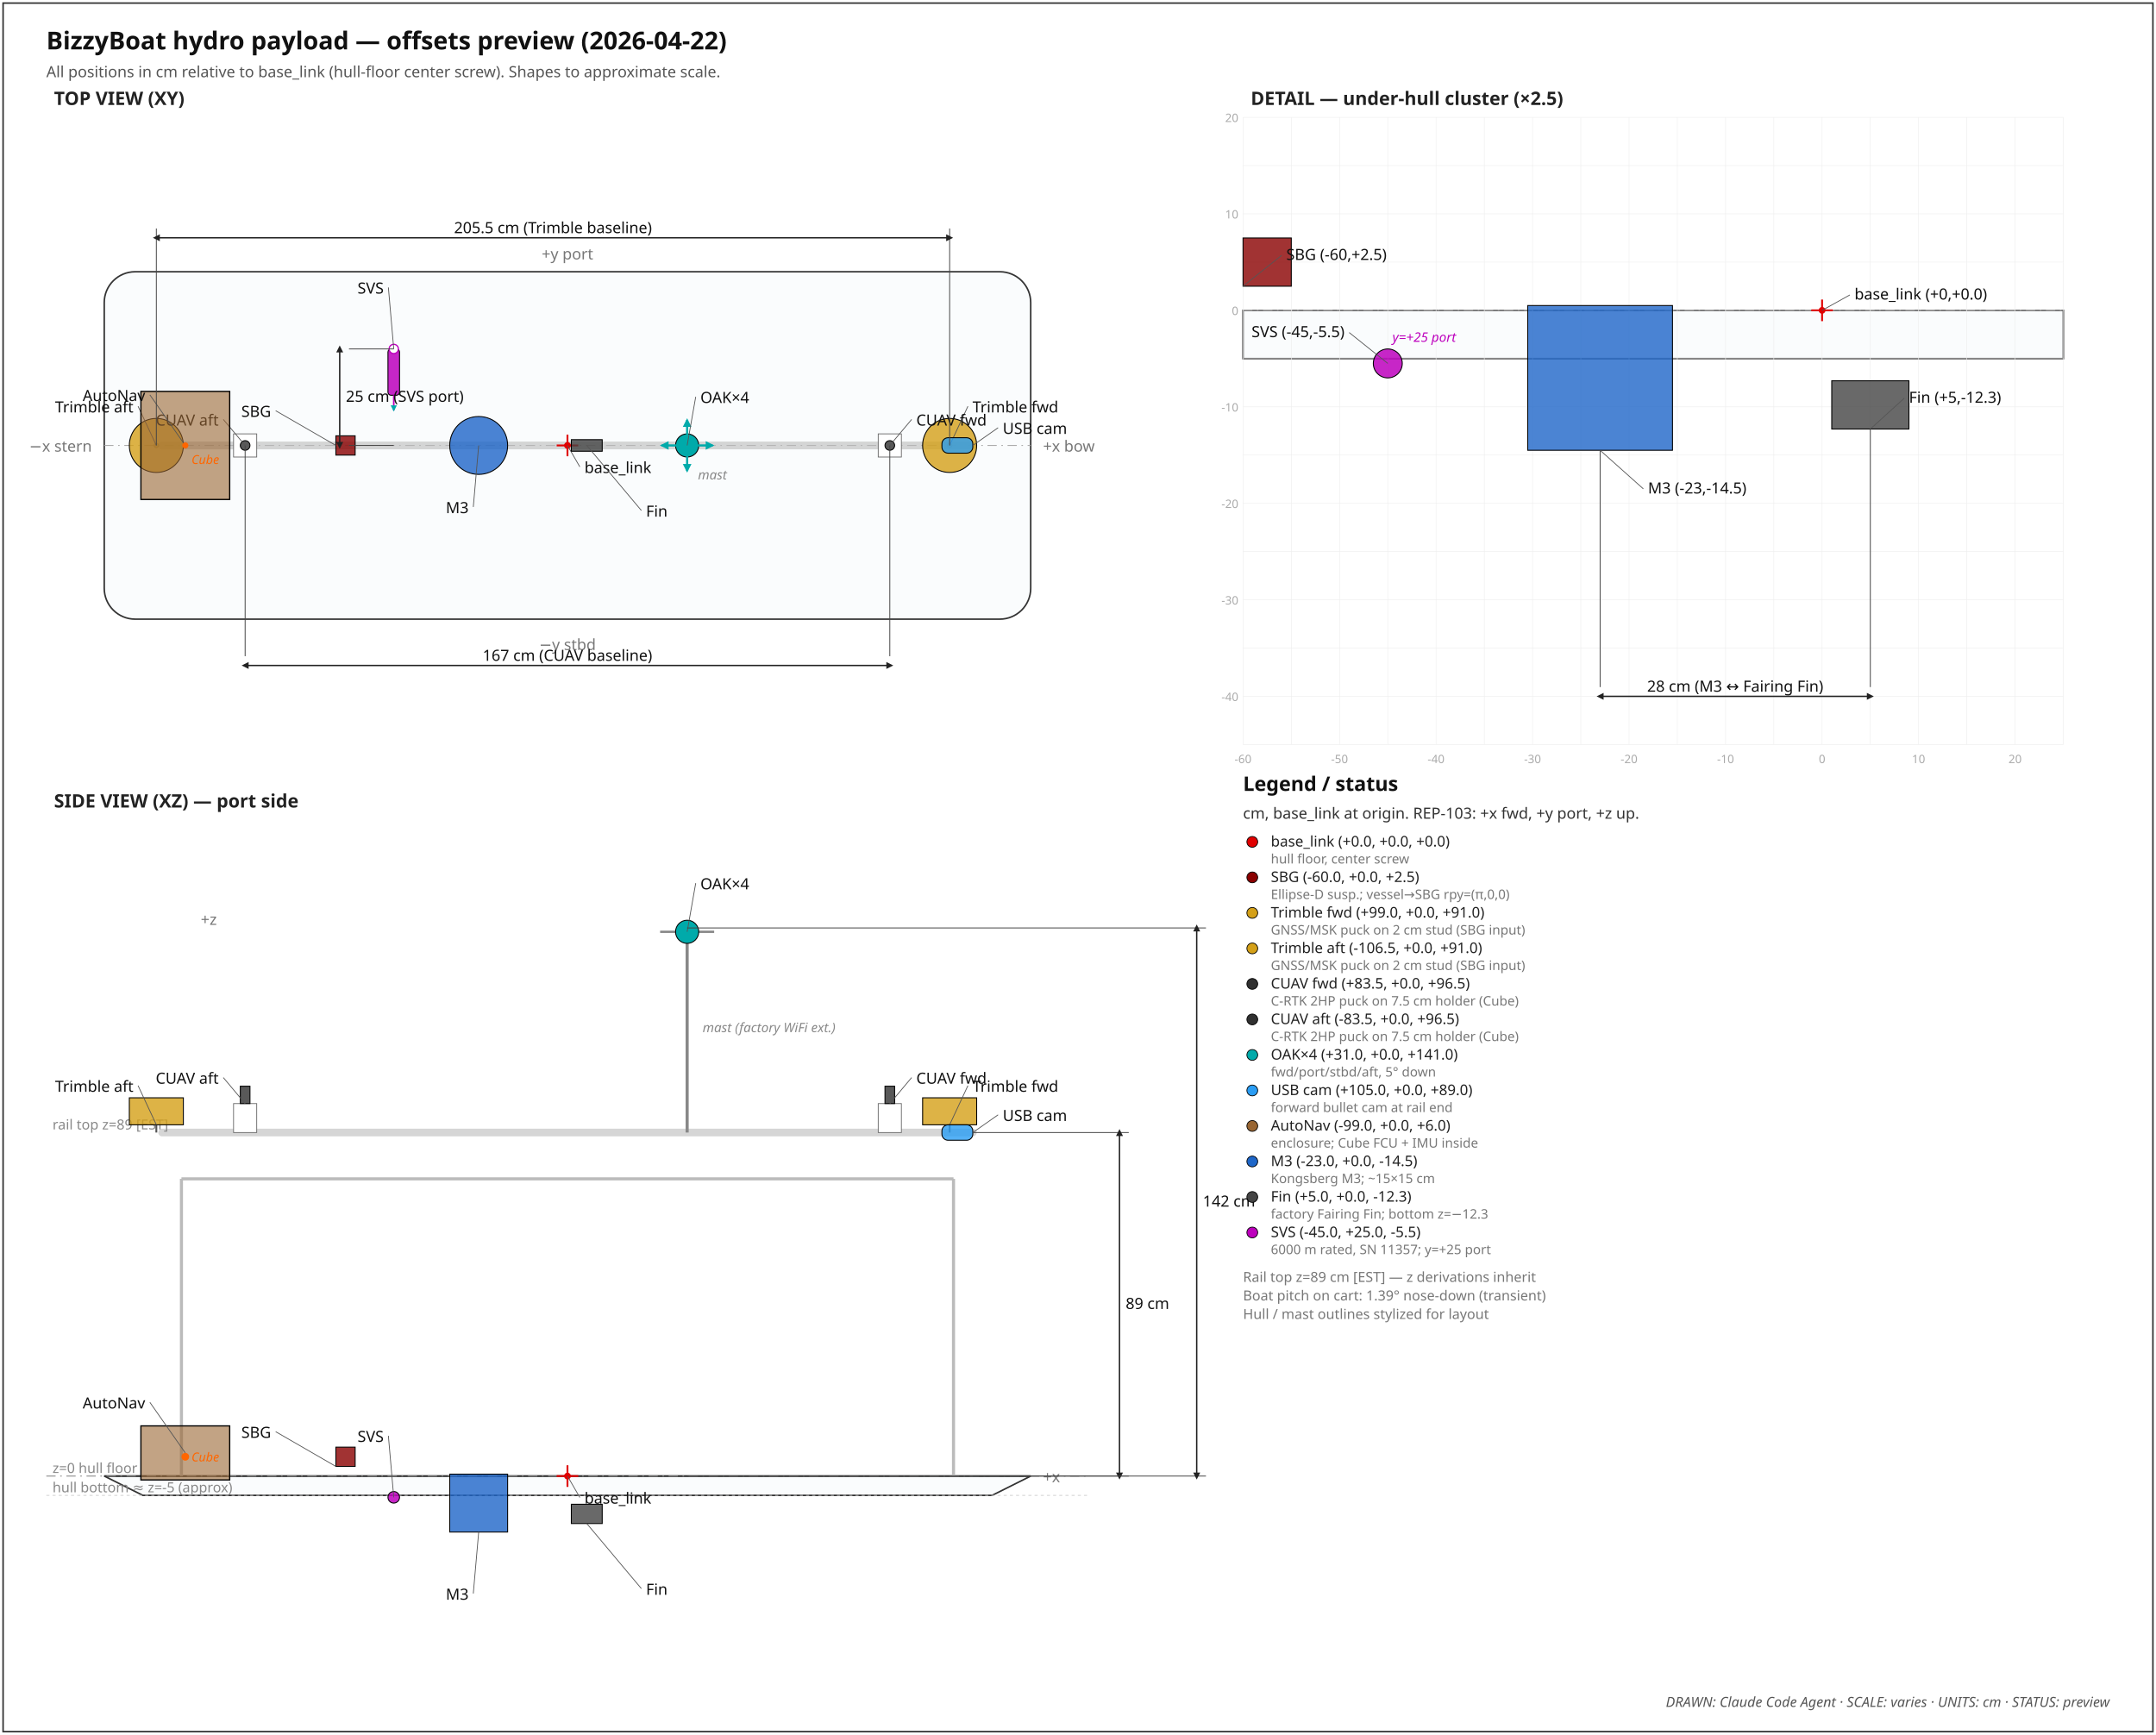
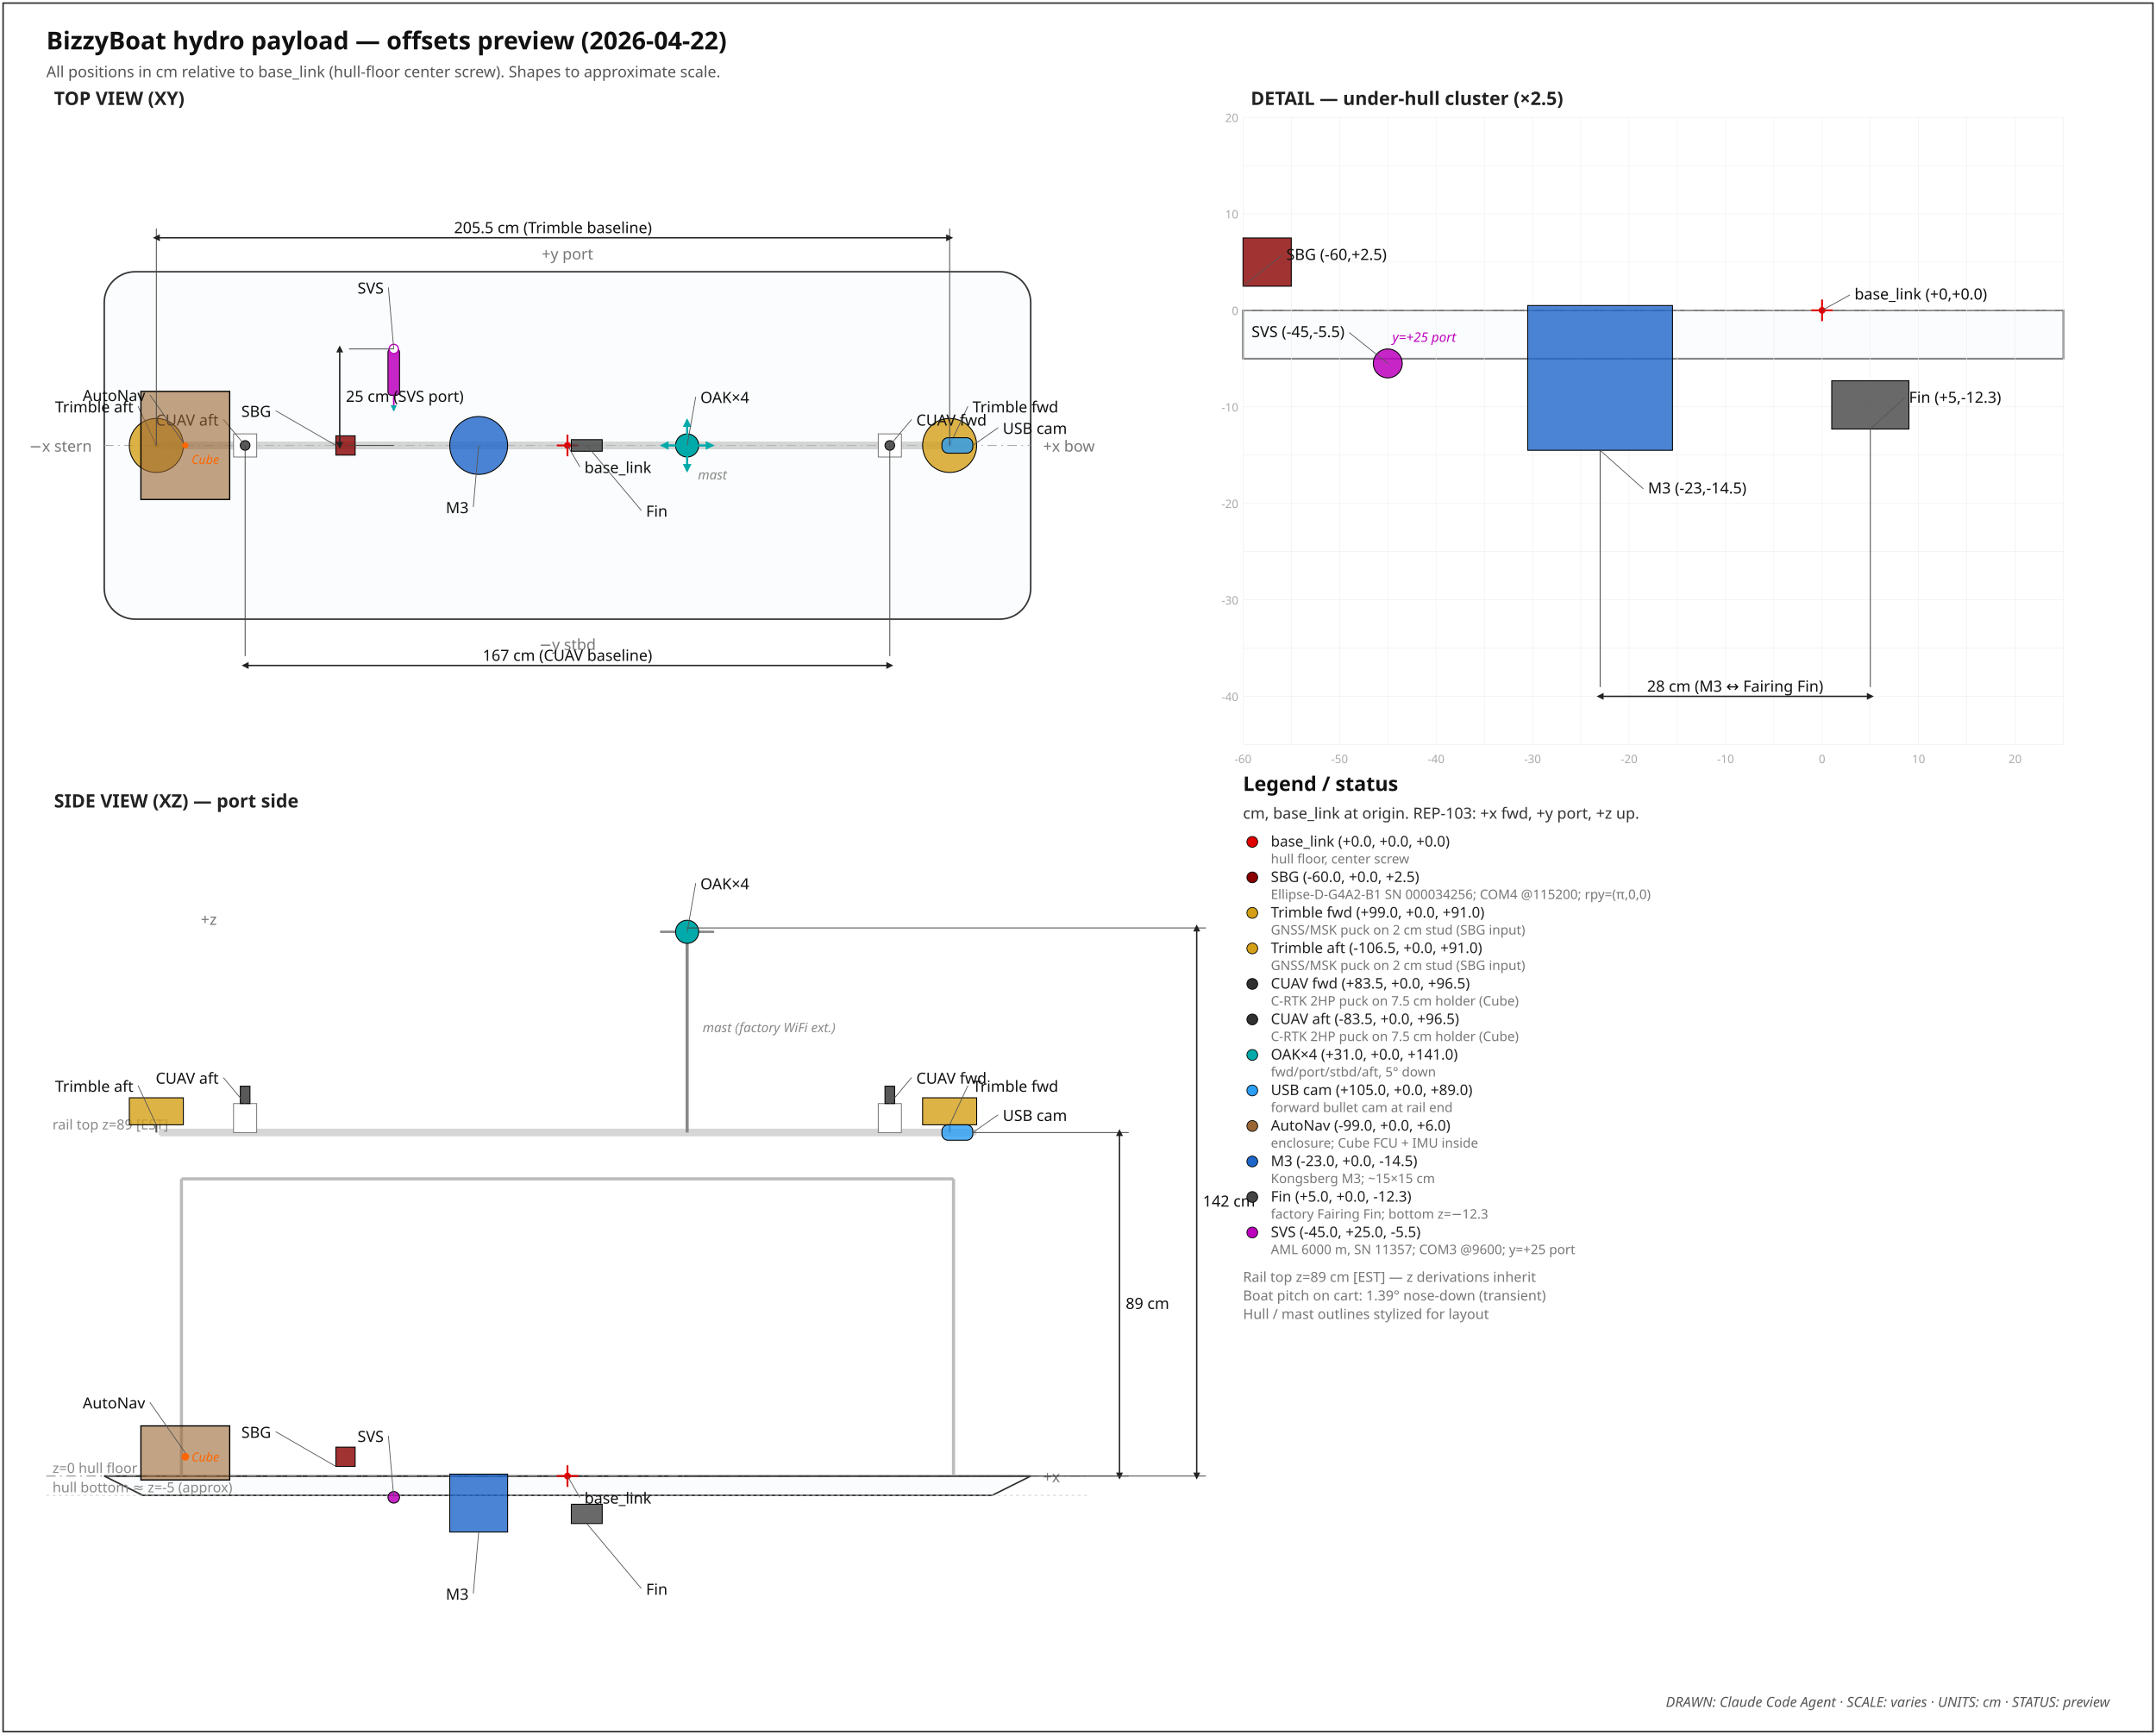
<svg xmlns="http://www.w3.org/2000/svg" viewBox="0 0 1396.25 1123.5" width="1396.25" height="1123.5" font-family="sans-serif">
  <rect width="1396.25" height="1123.5" fill="white" />
  <defs>
    <marker id="arr" viewBox="0 0 10 10" refX="5" refY="5" markerWidth="5" markerHeight="5" orient="auto-start-reverse">
      <path d="M 0 0 L 10 5 L 0 10 Z" fill="#222" />
    </marker>
    <marker id="oak_arr" viewBox="0 0 10 10" refX="8" refY="5" markerWidth="4" markerHeight="4" orient="auto">
      <path d="M 0 0 L 10 5 L 0 10 Z" fill="#0aa" />
    </marker>
  </defs>
  <rect x="2" y="2" width="1392.25" height="1119.5" fill="none" stroke="#333" stroke-width="1" />
  <text x="30" y="32" font-size="16" font-weight="bold" fill="#111">BizzyBoat hydro payload — offsets preview (2026-04-22)</text>
  <text x="30" y="50" font-size="10" fill="#555">All positions in cm relative to base_link (hull-floor center screw). Shapes to approximate scale.</text>
  <g transform="translate(30, 76)">
    <rect x="37.5" y="100.0" width="600.0" height="225.0" fill="#fafcfd" stroke="#333" stroke-width="1" rx="20" ry="20" />
    <line x1="37.5" y1="212.5" x2="637.5" y2="212.5" stroke="#aaa" stroke-width="0.6" stroke-dasharray="6,3,1,3" />
    <line x1="75.0" y1="212.5" x2="600.0" y2="212.5" stroke="#bbb" stroke-width="5" stroke-linecap="round" opacity="0.6" />
    <text x="645.5" y="216.5" font-size="10" fill="#777">+x bow</text>
    <text x="29.5" y="216.5" font-size="10" fill="#777" text-anchor="end">−x stern</text>
    <text x="337.5" y="92.0" font-size="10" fill="#777" text-anchor="middle">+y port</text>
    <text x="337.5" y="345.0" font-size="10" fill="#777" text-anchor="middle">−y stbd</text>
    <circle cx="415.0" cy="212.5" r="4" fill="#aaa" stroke="#666" stroke-width="0.6" />
    <text x="422.0" y="234.5" font-size="8.5" fill="#888" font-style="italic">mast</text>
    <circle cx="585.0" cy="212.5" r="1.5" fill="#999" stroke="#555" stroke-width="0.4" />
    <circle cx="71.25" cy="212.5" r="1.5" fill="#999" stroke="#555" stroke-width="0.4" />
    <rect x="538.75" y="205.0" width="15.0" height="15.0" fill="white" stroke="#666" stroke-width="0.5" />
    <rect x="121.25" y="205.0" width="15.0" height="15.0" fill="white" stroke="#666" stroke-width="0.5" />
    <line x1="330.5" y1="212.5" x2="344.5" y2="212.5" stroke="#e00000" stroke-width="1.2" />
    <line x1="337.5" y1="205.5" x2="337.5" y2="219.5" stroke="#e00000" stroke-width="1.2" />
    <circle cx="337.5" cy="212.5" r="2.2" fill="#e00000" />
    <line x1="337.5" y1="212.5" x2="345.5" y2="226.356" stroke="#555" stroke-width="0.5" />
    <text x="348.5" y="230.356" font-size="10" fill="#111" text-anchor="start" font-weight="500">base_link</text>
    <rect x="187.5" y="206.25" width="12.5" height="12.5" fill="#8a0000" stroke="black" stroke-width="0.6" fill-opacity="0.8" />
    <line x1="187.5" y1="212.5" x2="148.529" y2="190.0" stroke="#555" stroke-width="0.5" />
    <text x="145.529" y="194.0" font-size="10" fill="#111" text-anchor="end" font-weight="500">SBG</text>
    <circle cx="585.0" cy="212.5" r="17.5" fill="#d4a018" stroke="black" stroke-width="0.6" fill-opacity="0.8" />
    <line x1="585.0" y1="212.5" x2="596.833" y2="187.123" stroke="#555" stroke-width="0.5" />
    <text x="599.833" y="191.123" font-size="10" fill="#111" text-anchor="start" font-weight="500">Trimble fwd</text>
    <circle cx="71.25" cy="212.5" r="17.5" fill="#d4a018" stroke="black" stroke-width="0.6" fill-opacity="0.8" />
    <line x1="71.25" y1="212.5" x2="59.417" y2="187.123" stroke="#555" stroke-width="0.5" />
    <text x="56.417" y="191.123" font-size="10" fill="#111" text-anchor="end" font-weight="500">Trimble aft</text>
    <circle cx="546.25" cy="212.5" r="3.125" fill="#303030" stroke="black" stroke-width="0.6" fill-opacity="0.8" />
    <line x1="546.25" y1="212.5" x2="560.391" y2="195.647" stroke="#555" stroke-width="0.5" />
    <text x="563.391" y="199.647" font-size="10" fill="#111" text-anchor="start" font-weight="500">CUAV fwd</text>
    <circle cx="128.75" cy="212.5" r="3.125" fill="#303030" stroke="black" stroke-width="0.6" fill-opacity="0.8" />
    <line x1="128.75" y1="212.5" x2="114.609" y2="195.647" stroke="#555" stroke-width="0.5" />
    <text x="111.609" y="199.647" font-size="10" fill="#111" text-anchor="end" font-weight="500">CUAV aft</text>
    <circle cx="415.0" cy="212.5" r="7.5" fill="#0aa" stroke="black" stroke-width="0.6" />
    <line x1="415.0" y1="212.5" x2="431.5" y2="212.5" stroke="#0aa" stroke-width="1.4" marker-end="url(#oak_arr)" />
    <line x1="415.0" y1="212.5" x2="398.5" y2="212.5" stroke="#0aa" stroke-width="1.4" marker-end="url(#oak_arr)" />
    <line x1="415.0" y1="212.5" x2="415.0" y2="196.0" stroke="#0aa" stroke-width="1.4" marker-end="url(#oak_arr)" />
    <line x1="415.0" y1="212.5" x2="415.0" y2="229.0" stroke="#0aa" stroke-width="1.4" marker-end="url(#oak_arr)" />
    <line x1="415.0" y1="212.5" x2="420.557" y2="180.986" stroke="#555" stroke-width="0.5" />
    <text x="423.557" y="184.986" font-size="10" fill="#111" text-anchor="start" font-weight="500">OAK×4</text>
    <rect x="580.0" y="207.5" width="20.0" height="10.0" fill="#2a9df4" stroke="black" stroke-width="0.6" fill-opacity="0.8" rx="4" ry="4" />
    <line x1="600.0" y1="212.5" x2="616.383" y2="201.028" stroke="#555" stroke-width="0.5" />
    <text x="619.383" y="205.028" font-size="10" fill="#111" text-anchor="start" font-weight="500">USB cam</text>
    <rect x="61.25" y="177.5" width="57.5" height="70.0" fill="#996633" stroke="black" stroke-width="0.8" fill-opacity="0.6" />
    <line x1="90.0" y1="212.5" x2="67.057" y2="179.734" stroke="#555" stroke-width="0.5" />
    <text x="64.057" y="183.734" font-size="10" fill="#111" text-anchor="end" font-weight="500">AutoNav</text>
    <circle cx="280.0" cy="212.5" r="18.75" fill="#1e66c8" stroke="black" stroke-width="0.6" fill-opacity="0.8" />
    <line x1="280.0" y1="212.5" x2="276.514" y2="252.348" stroke="#555" stroke-width="0.5" />
    <text x="273.514" y="256.348" font-size="10" fill="#111" text-anchor="end" font-weight="500">M3</text>
    <rect x="340.0" y="208.75" width="20.0" height="7.5" fill="#444" stroke="black" stroke-width="0.6" fill-opacity="0.8" />
    <line x1="350.0" y1="212.5" x2="385.353" y2="254.632" stroke="#555" stroke-width="0.5" />
    <text x="388.353" y="258.632" font-size="10" fill="#111" text-anchor="start" font-weight="500">Fin</text>
    <rect x="221.25" y="150.0" width="7.5" height="30.0" fill="#bd00bd" stroke="black" stroke-width="0.6" fill-opacity="0.85" rx="2" ry="2" />
    <circle cx="225.0" cy="150.0" r="3.0" fill="white" stroke="#bd00bd" stroke-width="0.8" />
    <line x1="225.0" y1="180.0" x2="225.0" y2="189.75" stroke="#bd00bd" stroke-width="1" marker-end="url(#oak_arr)" />
    <line x1="225.0" y1="150.0" x2="221.514" y2="110.152" stroke="#555" stroke-width="0.5" />
    <text x="218.514" y="114.152" font-size="10" fill="#111" text-anchor="end" font-weight="500">SVS</text>
    <circle cx="90.0" cy="212.5" r="2" fill="#ff6600" />
    <text x="94.0" y="224.5" font-size="8" fill="#ff6600" font-style="italic">Cube</text>
    <line x1="71.25" y1="212.5" x2="71.25" y2="72.0" stroke="#444" stroke-width="0.55" />
    <line x1="585.0" y1="212.5" x2="585.0" y2="72.0" stroke="#444" stroke-width="0.55" />
    <line x1="71.25" y1="78.0" x2="585.0" y2="78.0" stroke="#222" stroke-width="0.9" marker-start="url(#arr)" marker-end="url(#arr)" />
    <text x="328.125" y="75.0" font-size="10" fill="#111" text-anchor="middle" font-weight="500">205.5 cm (Trimble baseline)</text>
    <line x1="128.75" y1="212.5" x2="128.75" y2="349.0" stroke="#444" stroke-width="0.55" />
    <line x1="546.25" y1="212.5" x2="546.25" y2="349.0" stroke="#444" stroke-width="0.55" />
    <line x1="128.75" y1="355.0" x2="546.25" y2="355.0" stroke="#222" stroke-width="0.9" marker-start="url(#arr)" marker-end="url(#arr)" />
    <text x="337.5" y="352.0" font-size="10" fill="#111" text-anchor="middle" font-weight="500">167 cm (CUAV baseline)</text>
    <line x1="225.0" y1="212.5" x2="196.0" y2="212.5" stroke="#444" stroke-width="0.55" />
    <line x1="225.0" y1="150.0" x2="196.0" y2="150.0" stroke="#444" stroke-width="0.55" />
    <line x1="190.0" y1="212.5" x2="190.0" y2="150.0" stroke="#222" stroke-width="0.9" marker-start="url(#arr)" marker-end="url(#arr)" />
    <text x="194.0" y="184.25" font-size="10" fill="#111" font-weight="500">25 cm (SVS port)</text>
    <text x="5" y="-8" font-size="12" font-weight="bold" fill="#222">TOP VIEW (XY)</text>
  </g>
  <g transform="translate(30, 531.0)">
    <path d="M 637.5,425.0 L 612.5,437.5 L 62.5,437.5 L 37.5,425.0 Z" fill="#fafcfd" stroke="#333" stroke-width="1" />
    <line x1="37.5" y1="425.0" x2="637.5" y2="425.0" stroke="#333" stroke-width="1" />
    <line x1="75.0" y1="202.5" x2="600.0" y2="202.5" stroke="#bbb" stroke-width="5" stroke-linecap="round" opacity="0.6" />
    <line x1="87.5" y1="425.0" x2="87.5" y2="232.5" stroke="#bbb" stroke-width="2" />
    <line x1="587.5" y1="425.0" x2="587.5" y2="232.5" stroke="#bbb" stroke-width="2" />
    <line x1="87.5" y1="232.5" x2="587.5" y2="232.5" stroke="#bbb" stroke-width="2" />
    <line x1="415.0" y1="202.5" x2="415.0" y2="70.0" stroke="#888" stroke-width="2" />
    <line x1="397.5" y1="72.5" x2="432.5" y2="72.5" stroke="#888" stroke-width="1.5" />
    <text x="425.0" y="137.5" font-size="8.5" fill="#888" font-style="italic">mast (factory WiFi ext.)</text>
    <line x1="0.0" y1="425.0" x2="675.0" y2="425.0" stroke="#888" stroke-width="0.6" stroke-dasharray="6,3,1,3" />
    <line x1="0.0" y1="437.5" x2="675.0" y2="437.5" stroke="#ccc" stroke-width="0.5" stroke-dasharray="2,2" />
    <text x="4.0" y="435.5" font-size="9" fill="#888">hull bottom ≈ z=-5 (approx)</text>
    <text x="4.0" y="423.0" font-size="9" fill="#888">z=0 hull floor</text>
    <text x="4.0" y="200.5" font-size="9" fill="#888">rail top z=89 [EST]</text>
    <text x="645.5" y="429.0" font-size="10" fill="#777">+x</text>
    <text x="100.0" y="68.0" font-size="10" fill="#777">+z</text>
    <line x1="585.0" y1="202.5" x2="585.0" y2="197.5" stroke="#555" stroke-width="1.2" />
    <line x1="71.25" y1="202.5" x2="71.25" y2="197.5" stroke="#555" stroke-width="1.2" />
    <rect x="538.75" y="183.75" width="15.0" height="18.75" fill="white" stroke="#666" stroke-width="0.5" />
    <rect x="121.25" y="183.75" width="15.0" height="18.75" fill="white" stroke="#666" stroke-width="0.5" />
    <line x1="330.5" y1="425.0" x2="344.5" y2="425.0" stroke="#e00000" stroke-width="1.2" />
    <line x1="337.5" y1="418.0" x2="337.5" y2="432.0" stroke="#e00000" stroke-width="1.2" />
    <circle cx="337.5" cy="425.0" r="2.2" fill="#e00000" />
    <line x1="337.5" y1="425.0" x2="345.5" y2="438.856" stroke="#555" stroke-width="0.5" />
    <text x="348.5" y="442.856" font-size="10" fill="#111" text-anchor="start" font-weight="500">base_link</text>
    <rect x="187.5" y="406.25" width="12.5" height="12.5" fill="#8a0000" stroke="black" stroke-width="0.6" fill-opacity="0.8" />
    <line x1="187.5" y1="418.75" x2="148.529" y2="396.25" stroke="#555" stroke-width="0.5" />
    <text x="145.529" y="400.25" font-size="10" fill="#111" text-anchor="end" font-weight="500">SBG</text>
    <rect x="567.5" y="180.0" width="35.0" height="17.5" fill="#d4a018" stroke="black" stroke-width="0.6" fill-opacity="0.8" />
    <line x1="585.0" y1="197.5" x2="596.833" y2="172.123" stroke="#555" stroke-width="0.5" />
    <text x="599.833" y="176.123" font-size="10" fill="#111" text-anchor="start" font-weight="500">Trimble fwd</text>
    <rect x="53.75" y="180.0" width="35.0" height="17.5" fill="#d4a018" stroke="black" stroke-width="0.6" fill-opacity="0.8" />
    <line x1="71.25" y1="197.5" x2="59.417" y2="172.123" stroke="#555" stroke-width="0.5" />
    <text x="56.417" y="176.123" font-size="10" fill="#111" text-anchor="end" font-weight="500">Trimble aft</text>
    <rect x="543.125" y="172.5" width="6.25" height="11.25" fill="#303030" stroke="black" stroke-width="0.6" fill-opacity="0.8" />
    <line x1="546.25" y1="183.75" x2="560.391" y2="166.897" stroke="#555" stroke-width="0.5" />
    <text x="563.391" y="170.897" font-size="10" fill="#111" text-anchor="start" font-weight="500">CUAV fwd</text>
    <rect x="125.625" y="172.5" width="6.25" height="11.25" fill="#303030" stroke="black" stroke-width="0.6" fill-opacity="0.8" />
    <line x1="128.75" y1="183.75" x2="114.609" y2="166.897" stroke="#555" stroke-width="0.5" />
    <text x="111.609" y="170.897" font-size="10" fill="#111" text-anchor="end" font-weight="500">CUAV aft</text>
    <circle cx="415.0" cy="72.5" r="7.5" fill="#0aa" stroke="black" stroke-width="0.6" />
    <line x1="415.0" y1="72.5" x2="420.557" y2="40.986" stroke="#555" stroke-width="0.5" />
    <text x="423.557" y="44.986" font-size="10" fill="#111" text-anchor="start" font-weight="500">OAK×4</text>
    <rect x="580.0" y="197.5" width="20.0" height="10.0" fill="#2a9df4" stroke="black" stroke-width="0.6" fill-opacity="0.8" rx="4" ry="4" />
    <line x1="600.0" y1="202.5" x2="616.383" y2="191.028" stroke="#555" stroke-width="0.5" />
    <text x="619.383" y="195.028" font-size="10" fill="#111" text-anchor="start" font-weight="500">USB cam</text>
    <rect x="61.25" y="392.5" width="57.5" height="35.0" fill="#996633" stroke="black" stroke-width="0.8" fill-opacity="0.6" />
    <line x1="90.0" y1="410.0" x2="67.057" y2="377.234" stroke="#555" stroke-width="0.5" />
    <text x="64.057" y="381.234" font-size="10" fill="#111" text-anchor="end" font-weight="500">AutoNav</text>
    <rect x="261.25" y="423.75" width="37.5" height="37.5" fill="#1e66c8" stroke="black" stroke-width="0.6" fill-opacity="0.8" />
    <line x1="280.0" y1="461.25" x2="276.514" y2="501.098" stroke="#555" stroke-width="0.5" />
    <text x="273.514" y="505.098" font-size="10" fill="#111" text-anchor="end" font-weight="500">M3</text>
    <rect x="340.0" y="443.25" width="20.0" height="12.5" fill="#444" stroke="black" stroke-width="0.6" fill-opacity="0.8" />
    <line x1="350.0" y1="455.75" x2="385.353" y2="497.882" stroke="#555" stroke-width="0.5" />
    <text x="388.353" y="501.882" font-size="10" fill="#111" text-anchor="start" font-weight="500">Fin</text>
    <circle cx="225.0" cy="438.75" r="3.75" fill="#bd00bd" stroke="black" stroke-width="0.6" fill-opacity="0.85" />
    <line x1="225.0" y1="438.75" x2="221.514" y2="398.902" stroke="#555" stroke-width="0.5" />
    <text x="218.514" y="402.902" font-size="10" fill="#111" text-anchor="end" font-weight="500">SVS</text>
    <circle cx="90.0" cy="412.5" r="2.5" fill="#ff6600" />
    <text x="94.0" y="415.5" font-size="8" fill="#ff6600" font-style="italic">Cube</text>
    <line x1="600.0" y1="425.0" x2="701.0" y2="425.0" stroke="#444" stroke-width="0.55" />
    <line x1="600.0" y1="202.5" x2="701.0" y2="202.5" stroke="#444" stroke-width="0.55" />
    <line x1="695.0" y1="425.0" x2="695.0" y2="202.5" stroke="#222" stroke-width="0.9" marker-start="url(#arr)" marker-end="url(#arr)" />
    <text x="699.0" y="316.75" font-size="10" fill="#111" font-weight="500">89 cm</text>
    <line x1="415.0" y1="425.0" x2="751.0" y2="425.0" stroke="#444" stroke-width="0.55" />
    <line x1="415.0" y1="70.0" x2="751.0" y2="70.0" stroke="#444" stroke-width="0.55" />
    <line x1="745.0" y1="425.0" x2="745.0" y2="70.0" stroke="#222" stroke-width="0.9" marker-start="url(#arr)" marker-end="url(#arr)" />
    <text x="749.0" y="250.5" font-size="10" fill="#111" font-weight="500">142 cm</text>
    <text x="5" y="-8" font-size="12" font-weight="bold" fill="#222">SIDE VIEW (XZ) — port side</text>
  </g>
  <g transform="translate(805.0, 76)">
    <path d="M 531.25,125.0 L 531.25,156.25 L 0.0,156.25 L 0.0,125.0 Z" fill="#fafcfd" stroke="#333" stroke-width="1" />
    <line x1="0.0" y1="125.0" x2="531.25" y2="125.0" stroke="#888" stroke-width="0.6" stroke-dasharray="6,3,1,3" />
    <line x1="0.0" y1="406.25" x2="0.0" y2="0.0" stroke="#eee" stroke-width="0.35" />
    <text x="0.0" y="418.25" font-size="7.5" fill="#aaa" text-anchor="middle">-60</text>
    <line x1="31.25" y1="406.25" x2="31.25" y2="0.0" stroke="#eee" stroke-width="0.35" />
    <line x1="62.5" y1="406.25" x2="62.5" y2="0.0" stroke="#eee" stroke-width="0.35" />
    <text x="62.5" y="418.25" font-size="7.5" fill="#aaa" text-anchor="middle">-50</text>
    <line x1="93.75" y1="406.25" x2="93.75" y2="0.0" stroke="#eee" stroke-width="0.35" />
    <line x1="125.0" y1="406.25" x2="125.0" y2="0.0" stroke="#eee" stroke-width="0.35" />
    <text x="125.0" y="418.25" font-size="7.5" fill="#aaa" text-anchor="middle">-40</text>
    <line x1="156.25" y1="406.25" x2="156.25" y2="0.0" stroke="#eee" stroke-width="0.35" />
    <line x1="187.5" y1="406.25" x2="187.5" y2="0.0" stroke="#eee" stroke-width="0.35" />
    <text x="187.5" y="418.25" font-size="7.5" fill="#aaa" text-anchor="middle">-30</text>
    <line x1="218.75" y1="406.25" x2="218.75" y2="0.0" stroke="#eee" stroke-width="0.35" />
    <line x1="250.0" y1="406.25" x2="250.0" y2="0.0" stroke="#eee" stroke-width="0.35" />
    <text x="250.0" y="418.25" font-size="7.5" fill="#aaa" text-anchor="middle">-20</text>
    <line x1="281.25" y1="406.25" x2="281.25" y2="0.0" stroke="#eee" stroke-width="0.35" />
    <line x1="312.5" y1="406.25" x2="312.5" y2="0.0" stroke="#eee" stroke-width="0.35" />
    <text x="312.5" y="418.25" font-size="7.5" fill="#aaa" text-anchor="middle">-10</text>
    <line x1="343.75" y1="406.25" x2="343.75" y2="0.0" stroke="#eee" stroke-width="0.35" />
    <line x1="375.0" y1="406.25" x2="375.0" y2="0.0" stroke="#eee" stroke-width="0.35" />
    <text x="375.0" y="418.25" font-size="7.5" fill="#aaa" text-anchor="middle">0</text>
    <line x1="406.25" y1="406.25" x2="406.25" y2="0.0" stroke="#eee" stroke-width="0.35" />
    <line x1="437.5" y1="406.25" x2="437.5" y2="0.0" stroke="#eee" stroke-width="0.35" />
    <text x="437.5" y="418.25" font-size="7.5" fill="#aaa" text-anchor="middle">10</text>
    <line x1="468.75" y1="406.25" x2="468.75" y2="0.0" stroke="#eee" stroke-width="0.35" />
    <line x1="500.0" y1="406.25" x2="500.0" y2="0.0" stroke="#eee" stroke-width="0.35" />
    <text x="500.0" y="418.25" font-size="7.5" fill="#aaa" text-anchor="middle">20</text>
    <line x1="531.25" y1="406.25" x2="531.25" y2="0.0" stroke="#eee" stroke-width="0.35" />
    <line x1="0.0" y1="406.25" x2="531.25" y2="406.25" stroke="#eee" stroke-width="0.35" />
    <line x1="0.0" y1="375.0" x2="531.25" y2="375.0" stroke="#eee" stroke-width="0.35" />
    <text x="-3.0" y="378.0" font-size="7.5" fill="#aaa" text-anchor="end">-40</text>
    <line x1="0.0" y1="343.75" x2="531.25" y2="343.75" stroke="#eee" stroke-width="0.35" />
    <line x1="0.0" y1="312.5" x2="531.25" y2="312.5" stroke="#eee" stroke-width="0.35" />
    <text x="-3.0" y="315.5" font-size="7.5" fill="#aaa" text-anchor="end">-30</text>
    <line x1="0.0" y1="281.25" x2="531.25" y2="281.25" stroke="#eee" stroke-width="0.35" />
    <line x1="0.0" y1="250.0" x2="531.25" y2="250.0" stroke="#eee" stroke-width="0.35" />
    <text x="-3.0" y="253.0" font-size="7.5" fill="#aaa" text-anchor="end">-20</text>
    <line x1="0.0" y1="218.75" x2="531.25" y2="218.75" stroke="#eee" stroke-width="0.35" />
    <line x1="0.0" y1="187.5" x2="531.25" y2="187.5" stroke="#eee" stroke-width="0.35" />
    <text x="-3.0" y="190.5" font-size="7.5" fill="#aaa" text-anchor="end">-10</text>
    <line x1="0.0" y1="156.25" x2="531.25" y2="156.25" stroke="#eee" stroke-width="0.35" />
    <line x1="0.0" y1="125.0" x2="531.25" y2="125.0" stroke="#eee" stroke-width="0.35" />
    <text x="-3.0" y="128.0" font-size="7.5" fill="#aaa" text-anchor="end">0</text>
    <line x1="0.0" y1="93.75" x2="531.25" y2="93.75" stroke="#eee" stroke-width="0.35" />
    <line x1="0.0" y1="62.5" x2="531.25" y2="62.5" stroke="#eee" stroke-width="0.35" />
    <text x="-3.0" y="65.5" font-size="7.5" fill="#aaa" text-anchor="end">10</text>
    <line x1="0.0" y1="31.25" x2="531.25" y2="31.25" stroke="#eee" stroke-width="0.35" />
    <line x1="0.0" y1="0.0" x2="531.25" y2="0.0" stroke="#eee" stroke-width="0.35" />
    <text x="-3.0" y="3.0" font-size="7.5" fill="#aaa" text-anchor="end">20</text>
    <line x1="368.0" y1="125.0" x2="382.0" y2="125.0" stroke="#e00000" stroke-width="1.2" />
    <line x1="375.0" y1="118.0" x2="375.0" y2="132.0" stroke="#e00000" stroke-width="1.2" />
    <circle cx="375.0" cy="125.0" r="2.2" fill="#e00000" />
    <line x1="375.0" y1="125.0" x2="393.0" y2="115.0" stroke="#555" stroke-width="0.5" />
    <text x="396.0" y="118.0" font-size="10" fill="#111" font-weight="500" text-anchor="start">base_link (+0,+0.0)</text>
    <rect x="0.0" y="78.125" width="31.25" height="31.25" fill="#8a0000" stroke="black" stroke-width="0.6" fill-opacity="0.8" />
    <line x1="0.0" y1="109.375" x2="25.0" y2="89.375" stroke="#555" stroke-width="0.5" />
    <text x="28.0" y="92.375" font-size="10" fill="#111" font-weight="500" text-anchor="start">SBG (-60,+2.5)</text>
    <rect x="184.375" y="121.875" width="93.75" height="93.75" fill="#1e66c8" stroke="black" stroke-width="0.6" fill-opacity="0.8" />
    <line x1="231.25" y1="215.625" x2="259.25" y2="240.625" stroke="#555" stroke-width="0.5" />
    <text x="262.25" y="243.625" font-size="10" fill="#111" font-weight="500" text-anchor="start">M3 (-23,-14.5)</text>
    <rect x="381.25" y="170.625" width="50.0" height="31.25" fill="#444" stroke="black" stroke-width="0.6" fill-opacity="0.8" />
    <line x1="406.25" y1="201.875" x2="428.25" y2="181.875" stroke="#555" stroke-width="0.5" />
    <text x="431.25" y="184.875" font-size="10" fill="#111" font-weight="500" text-anchor="start">Fin (+5,-12.3)</text>
    <circle cx="93.75" cy="159.375" r="9.375" fill="#bd00bd" stroke="black" stroke-width="0.6" fill-opacity="0.85" />
    <text x="96.75" y="145.375" font-size="8.5" fill="#bd00bd" font-style="italic">y=+25 port</text>
    <line x1="93.75" y1="159.375" x2="68.75" y2="139.375" stroke="#555" stroke-width="0.5" />
    <text x="65.75" y="142.375" font-size="10" fill="#111" font-weight="500" text-anchor="end">SVS (-45,-5.5)</text>
    <line x1="231.25" y1="215.625" x2="231.25" y2="369.0" stroke="#444" stroke-width="0.55" />
    <line x1="406.25" y1="201.875" x2="406.25" y2="369.0" stroke="#444" stroke-width="0.55" />
    <line x1="231.25" y1="375.0" x2="406.25" y2="375.0" stroke="#222" stroke-width="0.9" marker-start="url(#arr)" marker-end="url(#arr)" />
    <text x="318.75" y="372.0" font-size="10" fill="#111" text-anchor="middle" font-weight="500">28 cm (M3 ↔ Fairing Fin)</text>
    <text x="5" y="-8" font-size="12" font-weight="bold" fill="#222">DETAIL — under-hull cluster (×2.5)</text>
  </g>
  <g transform="translate(805.0, 512.25)">
    <text x="0" y="0" font-size="13" font-weight="bold" fill="#111">Legend / status</text>
    <text x="0" y="18" font-size="10" fill="#333">cm, base_link at origin. REP-103: +x fwd, +y port, +z up.</text>
    <circle cx="6" cy="33" r="3.5" fill="#e00000" stroke="black" stroke-width="0.5" />
    <text x="18" y="36" font-size="9.5" fill="#222" font-weight="500">base_link (+0.0, +0.0, +0.0)</text>
    <text x="18" y="47" font-size="8.5" fill="#777">hull floor, center screw</text>
    <circle cx="6" cy="56" r="3.5" fill="#8a0000" stroke="black" stroke-width="0.5" />
    <text x="18" y="59" font-size="9.5" fill="#222" font-weight="500">SBG (-60.0, +0.0, +2.5)</text>
-     <text x="18" y="70" font-size="8.5" fill="#777">Ellipse-D susp.; vessel→SBG rpy=(π,0,0)</text>
+     <text x="18" y="70" font-size="8.5" fill="#777">Ellipse-D-G4A2-B1 SN 000034256; COM4 @115200; rpy=(π,0,0)</text>
    <circle cx="6" cy="79" r="3.5" fill="#d4a018" stroke="black" stroke-width="0.5" />
    <text x="18" y="82" font-size="9.5" fill="#222" font-weight="500">Trimble fwd (+99.0, +0.0, +91.0)</text>
    <text x="18" y="93" font-size="8.5" fill="#777">GNSS/MSK puck on 2 cm stud (SBG input)</text>
    <circle cx="6" cy="102" r="3.5" fill="#d4a018" stroke="black" stroke-width="0.5" />
    <text x="18" y="105" font-size="9.5" fill="#222" font-weight="500">Trimble aft (-106.5, +0.0, +91.0)</text>
    <text x="18" y="116" font-size="8.5" fill="#777">GNSS/MSK puck on 2 cm stud (SBG input)</text>
    <circle cx="6" cy="125" r="3.5" fill="#303030" stroke="black" stroke-width="0.5" />
    <text x="18" y="128" font-size="9.5" fill="#222" font-weight="500">CUAV fwd (+83.5, +0.0, +96.5)</text>
    <text x="18" y="139" font-size="8.5" fill="#777">C-RTK 2HP puck on 7.5 cm holder (Cube)</text>
    <circle cx="6" cy="148" r="3.5" fill="#303030" stroke="black" stroke-width="0.5" />
    <text x="18" y="151" font-size="9.5" fill="#222" font-weight="500">CUAV aft (-83.5, +0.0, +96.5)</text>
    <text x="18" y="162" font-size="8.5" fill="#777">C-RTK 2HP puck on 7.5 cm holder (Cube)</text>
    <circle cx="6" cy="171" r="3.5" fill="#0aa" stroke="black" stroke-width="0.5" />
    <text x="18" y="174" font-size="9.5" fill="#222" font-weight="500">OAK×4 (+31.0, +0.0, +141.0)</text>
    <text x="18" y="185" font-size="8.5" fill="#777">fwd/port/stbd/aft, 5° down</text>
    <circle cx="6" cy="194" r="3.5" fill="#2a9df4" stroke="black" stroke-width="0.5" />
    <text x="18" y="197" font-size="9.5" fill="#222" font-weight="500">USB cam (+105.0, +0.0, +89.0)</text>
    <text x="18" y="208" font-size="8.5" fill="#777">forward bullet cam at rail end</text>
    <circle cx="6" cy="217" r="3.5" fill="#996633" stroke="black" stroke-width="0.5" />
    <text x="18" y="220" font-size="9.5" fill="#222" font-weight="500">AutoNav (-99.0, +0.0, +6.0)</text>
    <text x="18" y="231" font-size="8.5" fill="#777">enclosure; Cube FCU + IMU inside</text>
    <circle cx="6" cy="240" r="3.5" fill="#1e66c8" stroke="black" stroke-width="0.5" />
    <text x="18" y="243" font-size="9.5" fill="#222" font-weight="500">M3 (-23.0, +0.0, -14.5)</text>
    <text x="18" y="254" font-size="8.5" fill="#777">Kongsberg M3; ~15×15 cm</text>
    <circle cx="6" cy="263" r="3.5" fill="#444" stroke="black" stroke-width="0.5" />
    <text x="18" y="266" font-size="9.5" fill="#222" font-weight="500">Fin (+5.0, +0.0, -12.3)</text>
    <text x="18" y="277" font-size="8.5" fill="#777">factory Fairing Fin; bottom z=−12.3</text>
    <circle cx="6" cy="286" r="3.5" fill="#bd00bd" stroke="black" stroke-width="0.5" />
    <text x="18" y="289" font-size="9.5" fill="#222" font-weight="500">SVS (-45.0, +25.0, -5.5)</text>
-     <text x="18" y="300" font-size="8.5" fill="#777">6000 m rated, SN 11357; y=+25 port</text>
+     <text x="18" y="300" font-size="8.5" fill="#777">AML 6000 m, SN 11357; COM3 @9600; y=+25 port</text>
    <text x="0" y="318" font-size="9" fill="#777">Rail top z=89 cm [EST] — z derivations inherit</text>
    <text x="0" y="330" font-size="9" fill="#777">Boat pitch on cart: 1.39° nose-down (transient)</text>
    <text x="0" y="342" font-size="9" fill="#777">Hull / mast outlines stylized for layout</text>
  </g>
  <text x="1366.25" y="1105.5" font-size="9" fill="#555" text-anchor="end" font-style="italic">DRAWN: Claude Code Agent · SCALE: varies · UNITS: cm · STATUS: preview</text>
</svg>
